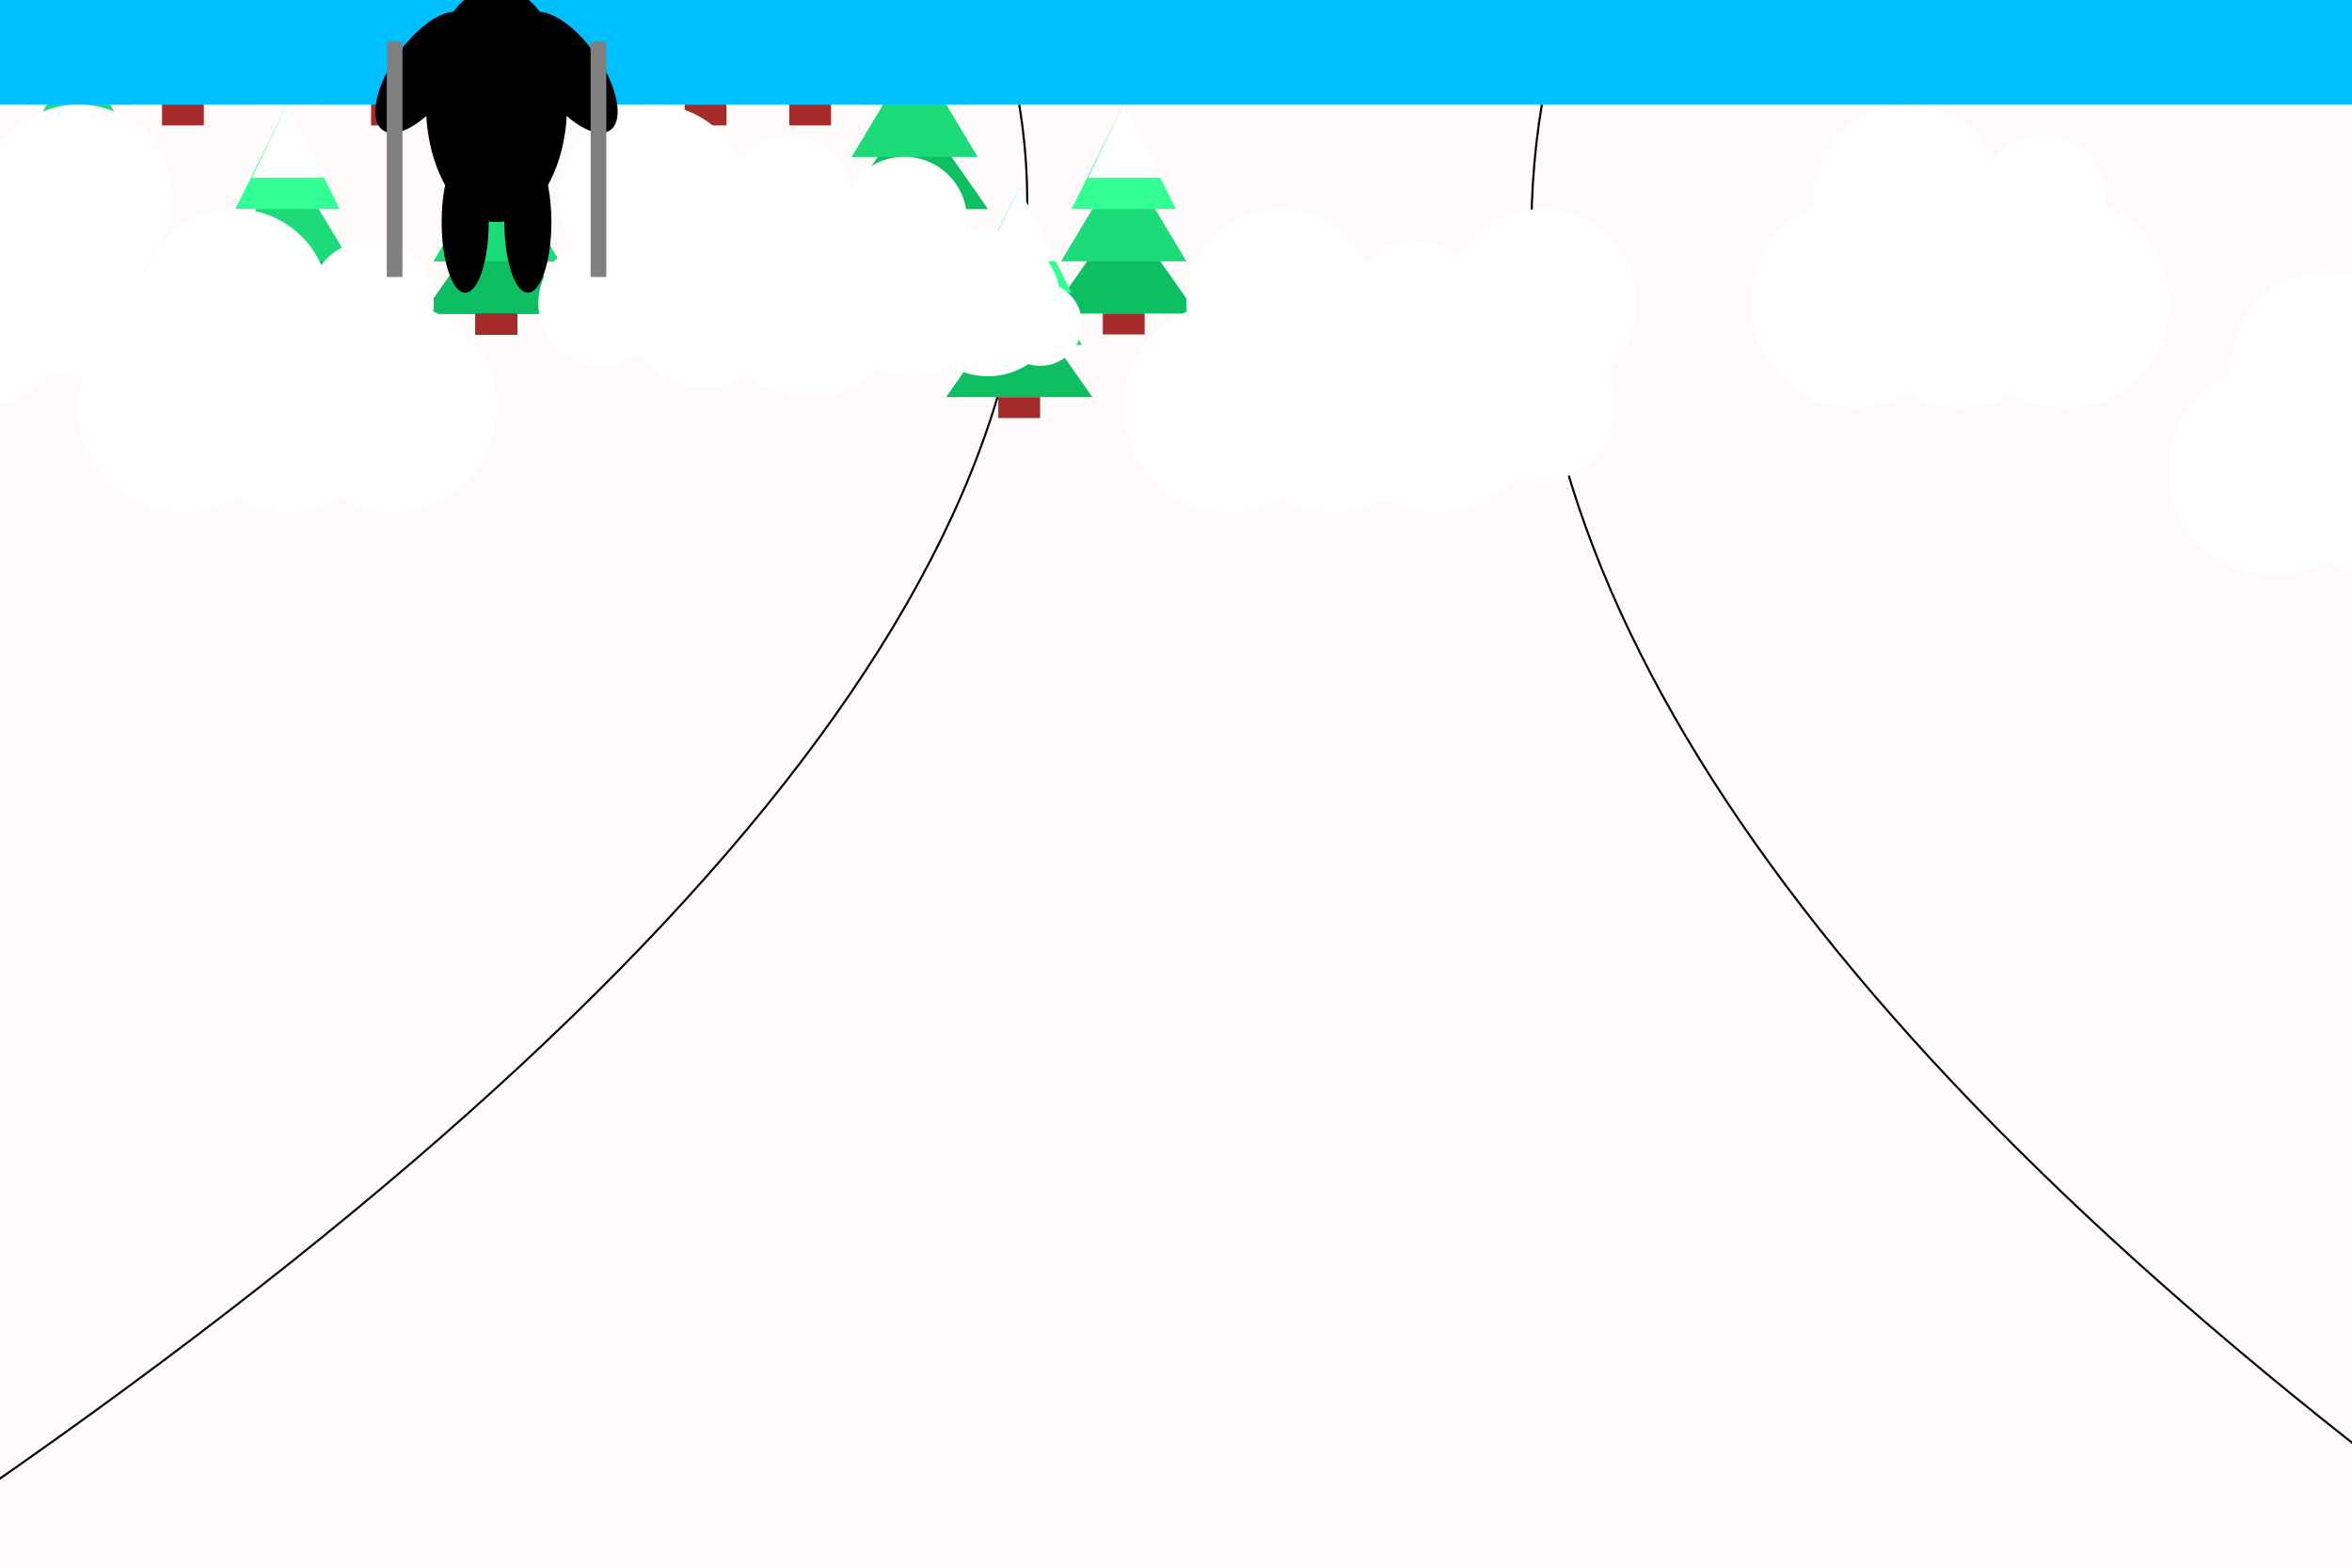
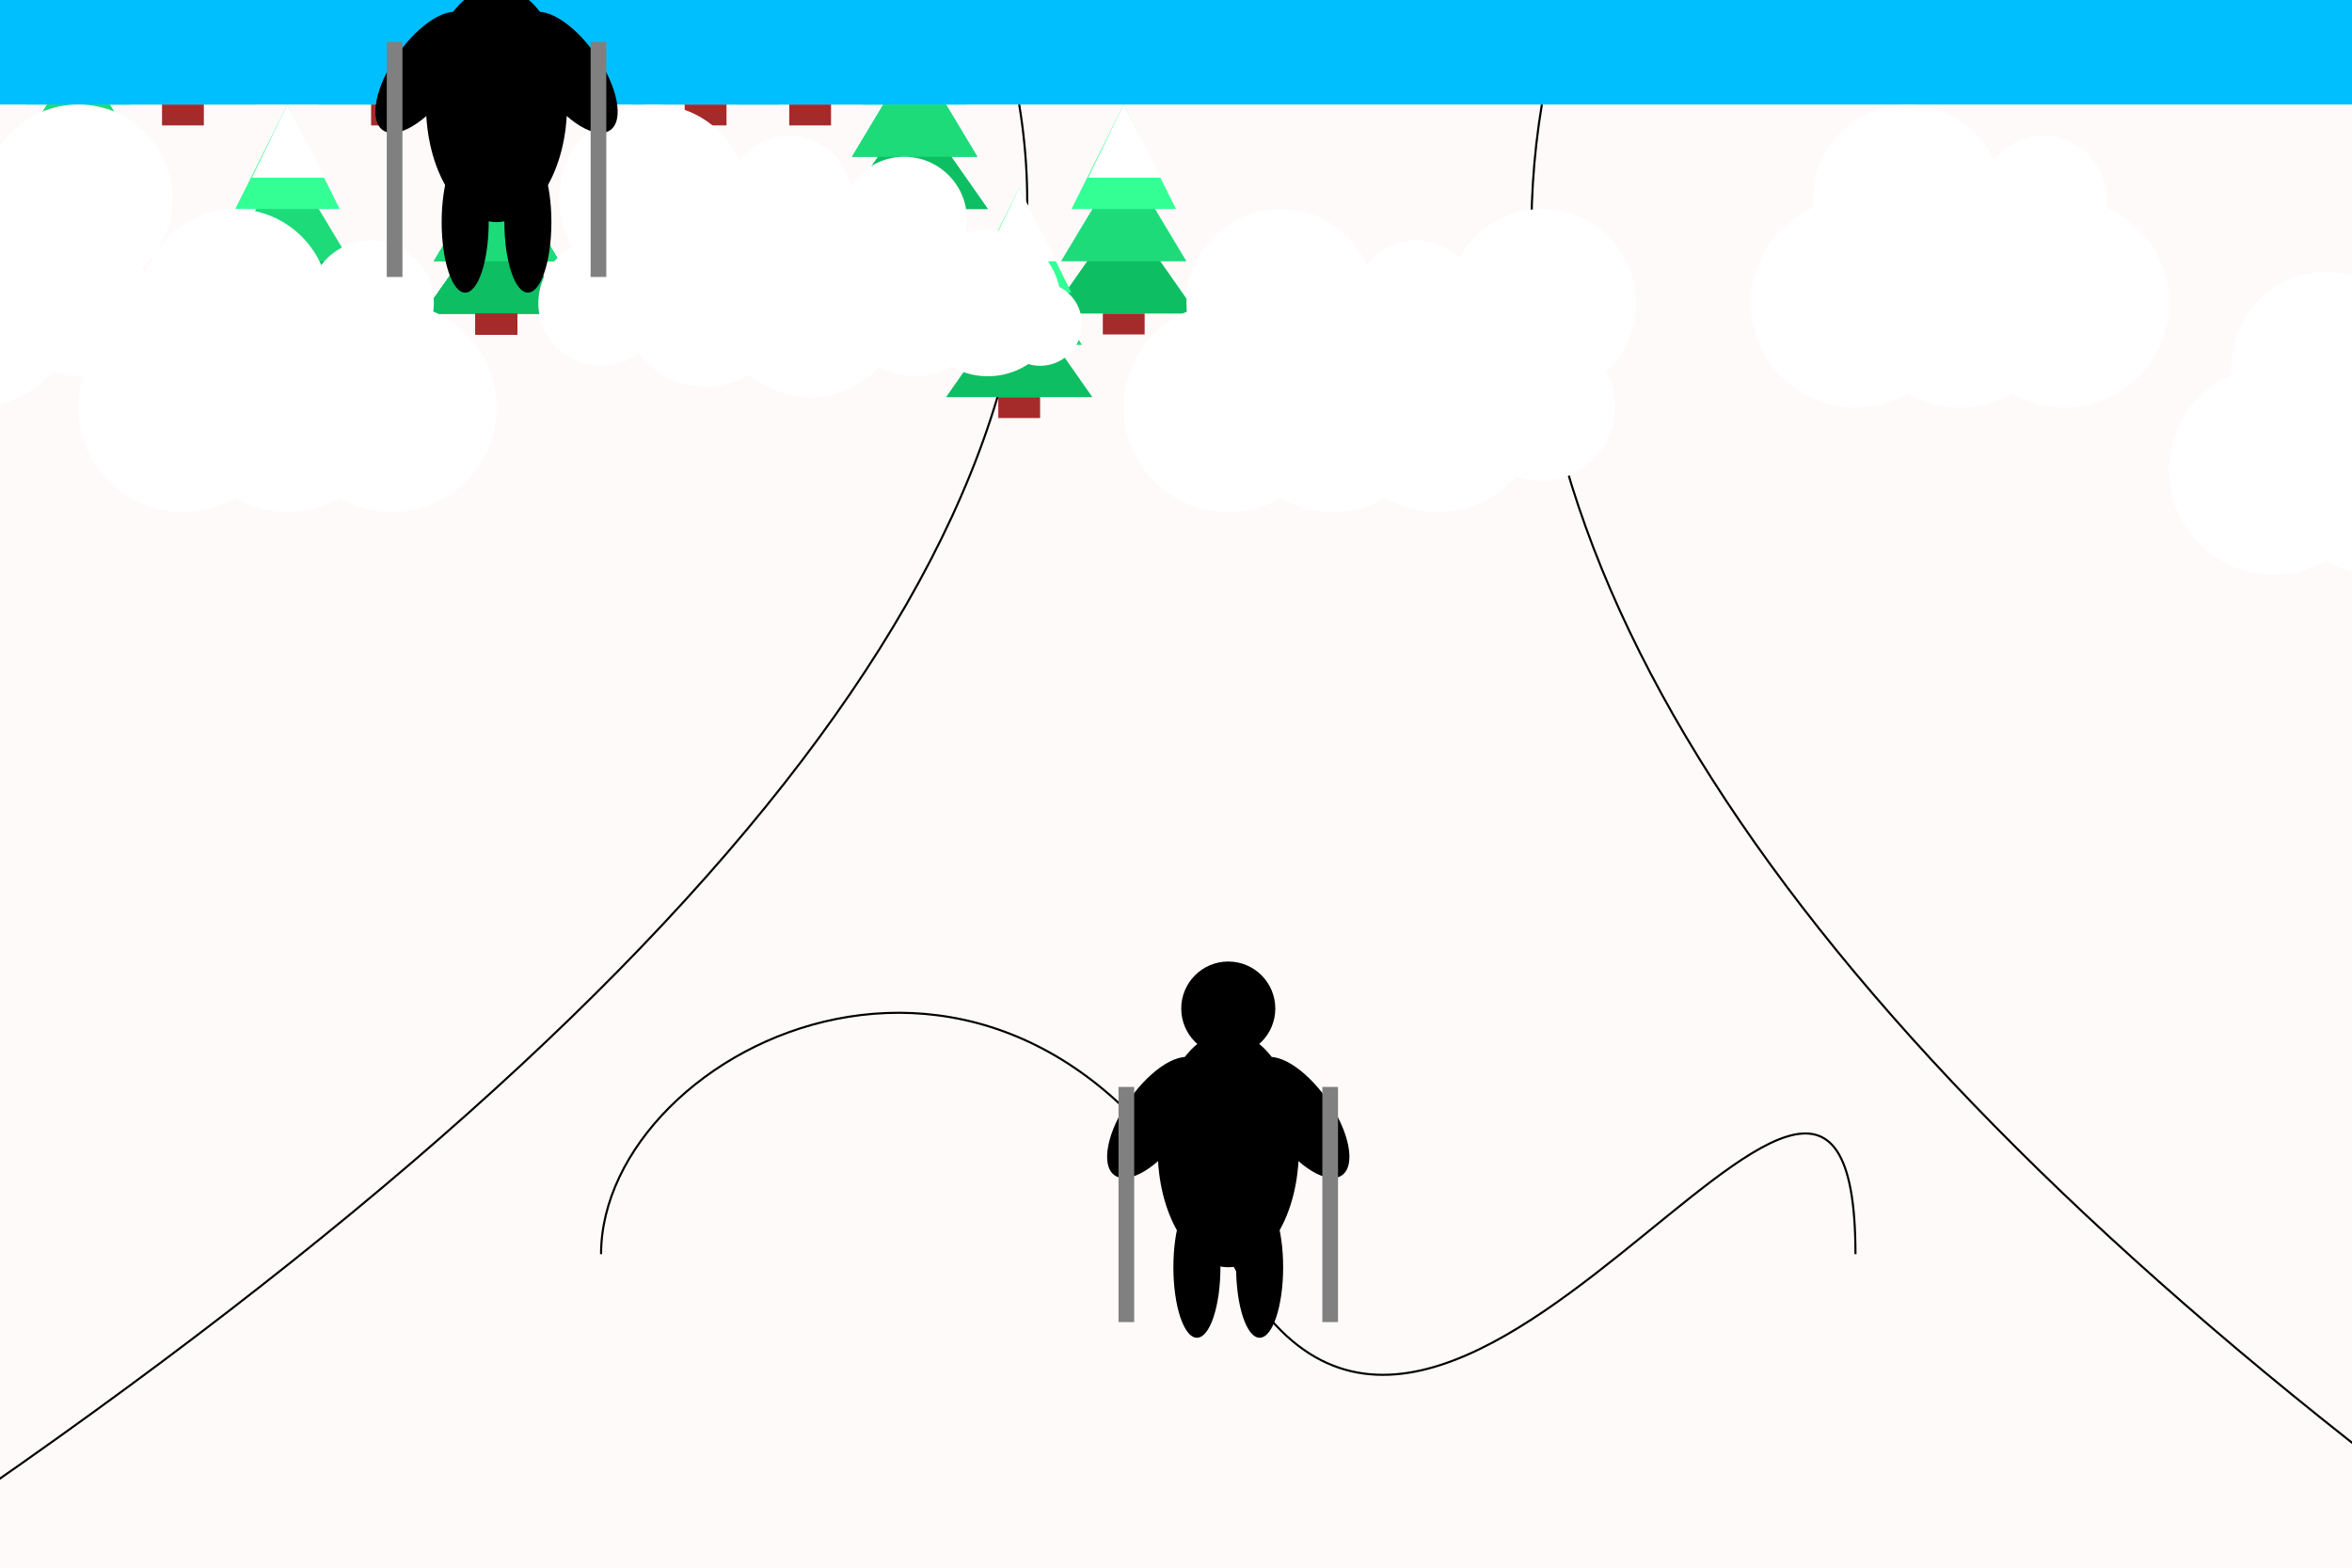
<svg xmlns="http://www.w3.org/2000/svg" xmlns:xlink="http://www.w3.org/1999/xlink" width="750" height="500" viewBox="-50 -50 750 750">
  <path class="thin" style="stroke-opacity:0.2" d="M0,0 h750v10h-750v10h750v10h-750v10 h750v10h-750v10h750v10h-750v10 h750v10h-750v10h750v10h-750v10 h750v10h-750v10h750v10h-750v10 h750v10h-750v10h750v10h-750v10 h750v10h-750v10h750v10h-750v10 h750v10h-750v10h750v10h-750v10 h750v10h-750v10h750v10h-750v10 h750v10h-750v10h750v10h-750v10 h750v10h-750v10h750v10h-750v10 h750v10h-750v10h750v10h-750v10 h750v10h-750v10h750v10h-750v10 h750v10h-750v10 h750v-500h-750v500 h10v-500h10v500h10v-500h10v500 h10v-500h10v500h10v-500h10v500 h10v-500h10v500h10v-500h10v500 h10v-500h10v500h10v-500h10v500 h10v-500h10v500h10v-500h10v500 h10v-500h10v500h10v-500h10v500 h10v-500h10v500h10v-500h10v500 h10v-500h10v500h10v-500h10v500 h10v-500h10v500h10v-500h10v500 h10v-500h10v500h10v-500h10v500 h10v-500h10v500h10v-500h10v500 h10v-500h10v500h10v-500h10v500 h10v-500h10v500h10v-500h10v500 h10v-500h10v500h10v-500h10v500 h10v-500h10v500h10v-500h10v500 h10v-500h10v500h10v-500h10v500 h10v-500h10v500h10v-500h10v500 h10v-500h10v500h10v-500h10v500 h10v-500h10v500" />
  <path class="outline" style="stroke-opacity:0.2" d="M0,0 h750v50h-750v50h750v50h-750v50 h750v50h-750v50h750v50h-750v50 h750v50h-750v50 h750v-500h-750v500 h50v-500h50v500h50v-500h50v500 h50v-500h50v500h50v-500h50v500 h50v-500h50v500h50v-500h50v500 h50v-500h50v500h50 " />
  <text x="0" style="text-anchor:middle;font-size:10px">
    <tspan x="50" y="10">50</tspan>
    <tspan x="100" y="10">100</tspan>
    <tspan x="150" y="10">150</tspan>
    <tspan x="200" y="10">200</tspan>
    <tspan x="250" y="10">250</tspan>
    <tspan x="300" y="10">300</tspan>
    <tspan x="350" y="10">350</tspan>
    <tspan x="400" y="10">400</tspan>
    <tspan x="450" y="10">450</tspan>
    <tspan x="500" y="10">500</tspan>
    <tspan x="550" y="10">550</tspan>
    <tspan x="600" y="10">600</tspan>
    <tspan x="650" y="10">650</tspan>
    <tspan x="700" y="10">700</tspan>
  </text>
  <text style="text-anchor:start;font-size:10px">
    <tspan x="730" y="53">50</tspan>
    <tspan x="730" y="103">100</tspan>
    <tspan x="730" y="153">150</tspan>
    <tspan x="730" y="203">200</tspan>
    <tspan x="730" y="253">250</tspan>
    <tspan x="730" y="303">300</tspan>
    <tspan x="730" y="353">350</tspan>
    <tspan x="730" y="403">400</tspan>
    <tspan x="730" y="453">450</tspan>
  </text>
  <defs>
    <g id="background">
      <rect x="-400" y="-400" width="1500" height="1500" fill="snow" />
    </g>
    <g id="sky">
      <rect x="-400" y="-200" width="1500" height="200" fill="deepskyblue">
        <animate attributeName="height" from="200" to="2000" begin="2s" dur="8s" fill="freeze" />
      </rect>
    </g>
    <g id="tree" transform="translate(-100,-50)">
      <polygon points="100,100 65,150 135,150" fill="#0DBE63" />
      <polygon points="100,75 70,125 130,125" fill="#1EDB7A" />
      <polygon points="100,50 75,100 125,100" fill="#33FF95" />
      <rect x="90" y="150" width="20" height="10" fill="brown" />
    </g>
    <g id="snowyTree">
      <polygon points="100,100 65,150 135,150" fill="#0DBE63" />
      <polygon points="100,75 70,125 130,125" fill="#1EDB7A" />
      <polygon points="100,50 75,100 125,100" fill="#33FF95" />
      <rect x="90" y="150" width="20" height="10" fill="brown" />
      <polygon points="100,50 83,85 118,85" fill="white" />
    </g>
    <g id="cloud3" transform="translate(0,-105)">
      <circle cx="75" cy="150" r="45" fill="white" />
      <circle cx="140" cy="150" r="30" fill="white" />
      <circle cx="50" cy="200" r="30" fill="white" />
      <circle cx="100" cy="200" r="40" fill="white" />
      <circle cx="150" cy="200" r="45" fill="white" />
      <circle cx="195" cy="160" r="30" fill="white" />
      <circle cx="200" cy="200" r="35" fill="white" />
      <circle cx="235" cy="200" r="35" fill="white" />
      <circle cx="260" cy="210" r="20" fill="white" />
    </g>
    <g id="cloud2" transform="translate(0,-105)">
      <circle cx="75" cy="150" r="45" fill="white" />
      <circle cx="140" cy="150" r="30" fill="white" />
      <circle cx="50" cy="200" r="50" fill="white" />
      <circle cx="100" cy="200" r="50" fill="white" />
      <circle cx="150" cy="200" r="50" fill="white" />
      <circle cx="200" cy="150" r="45" fill="white" />
      <circle cx="200" cy="200" r="35" fill="white" />
    </g>
    <g id="cloud" transform="translate(0,-105)">
      <circle cx="75" cy="150" r="45" fill="white" />
      <circle cx="140" cy="150" r="30" fill="white" />
      <circle cx="50" cy="200" r="50" fill="white" />
      <circle cx="100" cy="200" r="50" fill="white" />
      <circle cx="150" cy="200" r="50" fill="white" />
    </g>
    <g id="personWithoutSticks">
      <ellipse rx="45" ry="75" />
      <circle cx="0" cy="-90" r="30" />
      <ellipse cx="-20" cy="75" rx="15" ry="45" />
      <ellipse cx="20" cy="75" rx="15" ry="45" />
      <ellipse cx="50" cy="-10" rx="20" ry="45" transform="rotate(-145)" />
      <ellipse cx="-50" cy="-10" rx="20" ry="45" transform="rotate(145)" />
    </g>
    <g id="sticks">
      <rect x="60" y="-40" width="10" height="150" fill="grey" />
      <rect x="-70" y="-40" width="10" height="150" fill="grey" />
    </g>
    <g id="person" transform="scale(0.75)">
      <use xlink:href="#personWithoutSticks" />
      <use xlink:href="#sticks" />
    </g>
    <path id="pathPerson" d="M50,550 C50,450 250,350 350,550 S650,350 650,550" fill="none" stroke="black" />
    <g id="rampe">
      <path d="M250,0 Q 300,300 -300,700" fill="none" stroke="black" />
      <path d="M500,0 Q 450,300 900,650" fill="none" stroke="black" />
    </g>
    <path id="pathTreesLeft" d="M200,0 Q 250,300 -600,500" fill="none" stroke="black" />
    <path id="pathTreesRight" d="M550,0 Q 500,300 1350,500" fill="none" stroke="black" />
    <g id="growingMovingTreesLeft">
      <use xlink:href="#tree" />
      <use xlink:href="#snowyTree" transform="translate(-200,-50)" />
      <use xlink:href="#tree" transform="translate(-100,-150)" />
      <animateMotion fill="none" stroke="black" begin="0s" dur="4s" repeatCount="indefinite">
        <mpath xlink:href="#pathTreesLeft" />
      </animateMotion>
      <animateTransform attributeName="transform" type="scale" from="1 1" to="2 2" begin="0s" dur="4s" repeatCount="indefinite" />
    </g>
    <g id="growingMovingTreesLeft2">
      <use xlink:href="#tree" />
      <use xlink:href="#tree" transform="translate(-200,-50)" />
      <use xlink:href="#snowyTree" transform="translate(-150,-150)" />
      <animateMotion fill="none" stroke="black" begin="1.5s" dur="4s" repeatCount="indefinite">
        <mpath xlink:href="#pathTreesLeft" />
      </animateMotion>
      <set attributeType="CSS" attributeName="visibility" to="hidden" begin="0s" dur="1.5s" />
      <animateTransform attributeName="transform" type="scale" from="1 1" to="2 2" begin="1.5s" dur="4s" repeatCount="indefinite" />
    </g>
    <g id="growingMovingTreesLeft3">
      <use xlink:href="#snowyTree" transform="translate(-100,-50)" />
      <use xlink:href="#tree" transform="translate(-200,-50)" />
      <use xlink:href="#tree" transform="translate(-150,-100)" />
      <use xlink:href="#snowyTree" transform="translate(-150,-250)" />
      <animateMotion fill="none" stroke="black" begin="3s" dur="4s" repeatCount="indefinite">
        <mpath xlink:href="#pathTreesLeft" />
      </animateMotion>
      <set attributeType="CSS" attributeName="visibility" to="hidden" begin="0s" dur="3s" />
      <animateTransform attributeName="transform" type="scale" from="1 1" to="2 2" begin="3s" dur="4s" repeatCount="indefinite" />
    </g>
    <g id="growingMovingTreesRight">
      <use xlink:href="#tree" />
      <use xlink:href="#snowyTree" transform="translate(200,-50)" />
      <use xlink:href="#tree" transform="translate(100,-100)" />
      <animateMotion fill="none" stroke="black" begin="0s" dur="4s" repeatCount="indefinite">
        <mpath xlink:href="#pathTreesRight" />
      </animateMotion>
      <animateTransform attributeName="transform" type="scale" from="1 1" to="2 2" begin="0s" dur="4s" repeatCount="indefinite" />
    </g>
    <g id="growingMovingTreesRight2">
      <use xlink:href="#tree" />
      <use xlink:href="#tree" transform="translate(200,-50)" />
      <use xlink:href="#snowyTree" transform="translate(150,-10)" />
      <animateMotion fill="none" stroke="black" begin="1.5s" dur="4s" repeatCount="indefinite">
        <mpath xlink:href="#pathTreesRight" />
      </animateMotion>
      <set attributeType="CSS" attributeName="visibility" to="hidden" begin="0s" dur="1.5s" />
      <animateTransform attributeName="transform" type="scale" from="1 1" to="2 2" begin="1.5s" dur="4s" repeatCount="indefinite" />
    </g>
    <g id="growingMovingTreesRight3">
      <use xlink:href="#snowyTree" transform="translate(-100,-50)" />
      <use xlink:href="#tree" transform="translate(200,-50)" />
      <use xlink:href="#tree" transform="translate(150,-100)" />
      <use xlink:href="#snowyTree" transform="translate(150,-200)" />
      <animateMotion fill="none" stroke="black" begin="3s" dur="4s" repeatCount="indefinite">
        <mpath xlink:href="#pathTreesRight" />
      </animateMotion>
      <set attributeType="CSS" attributeName="visibility" to="hidden" begin="0s" dur="3s" />
      <animateTransform attributeName="transform" type="scale" from="1 1" to="2 2" begin="3s" dur="4s" repeatCount="indefinite" />
    </g>
-     <g id="movingClouds" transform="transform(-400,-200)">
+     <g id="movingClouds">
      <use x="-400" y="0" xlink:href="#cloud2" />
      <use x="-200" y="50" xlink:href="#cloud" />
      <use xlink:href="#cloud3" />
      <use x="300" y="50" xlink:href="#cloud2" />
      <use x="600" y="0" xlink:href="#cloud" />
      <use x="800" y="80" xlink:href="#cloud2" />
      <use x="1050" xlink:href="#cloud3" />
      <use x="1350" y="80" xlink:href="#cloud" />
    </g>
    <g id="cloudsAnimation">
      <use xlink:href="#movingClouds" />
      <set attributeType="CSS" attributeName="visibility" to="hidden" begin="0s" dur="2s" />
      <animate attributeType="CSS" attributeName="opacity" from="0" to="1" begin="2s" dur="3s" fill="freeze" />
      <animateTransform attributeName="transform" type="scale" from="1 1" to="15 15" begin="5s" dur="5s" fill="freeze" />
      <animate attributeType="CSS" attributeName="opacity" from="1" to="0" begin="6s" dur="2s" fill="freeze" />
    </g>
    <g id="personMoving">
      <use xlink:href="#person" />
-       <animateMotion calcMode="linear" keyTimes="0;0.5;1" keyPoints="0;1;0" dur="8s" repeatCount="indefinite">
+       <animateMotion calcMode="linear" keyTimes="0;0.10;0.30;0.55;0.70;1" keyPoints="0;0.25;0.50;1;0.50;0" dur="8s" repeatCount="2">
        <mpath xlink:href="#pathPerson" />
      </animateMotion>
+       <animate attributeType="CSS" attributeName="opacity" from="1" to="0" begin="6s" dur="0.5s" fill="freeze" />
+     </g>
+     <g id="personReapparing">
+       <use xlink:href="#person" transform="translate(350,500)" />
+       <set attributeType="CSS" attributeName="visibility" to="hidden" begin="0s" dur="7s" />
+       <animate attributeType="CSS" attributeName="opacity" from="0" to="1" begin="7s" dur="0.5s" fill="freeze" />
    </g>
  </defs>
  <use xlink:href="#background" />
  <use xlink:href="#rampe" />
  <use xlink:href="#growingMovingTreesLeft" />
  <use xlink:href="#growingMovingTreesLeft2" />
  <use xlink:href="#growingMovingTreesLeft3" />
  <use xlink:href="#growingMovingTreesRight" />
  <use xlink:href="#growingMovingTreesRight2" />
  <use xlink:href="#growingMovingTreesRight3" />
  <use xlink:href="#sky" />
  <use xlink:href="#cloudsAnimation" />
+   <use xlink:href="#pathPerson" />
  <use xlink:href="#personMoving" />
+   <use xlink:href="#personReapparing" />
</svg>
